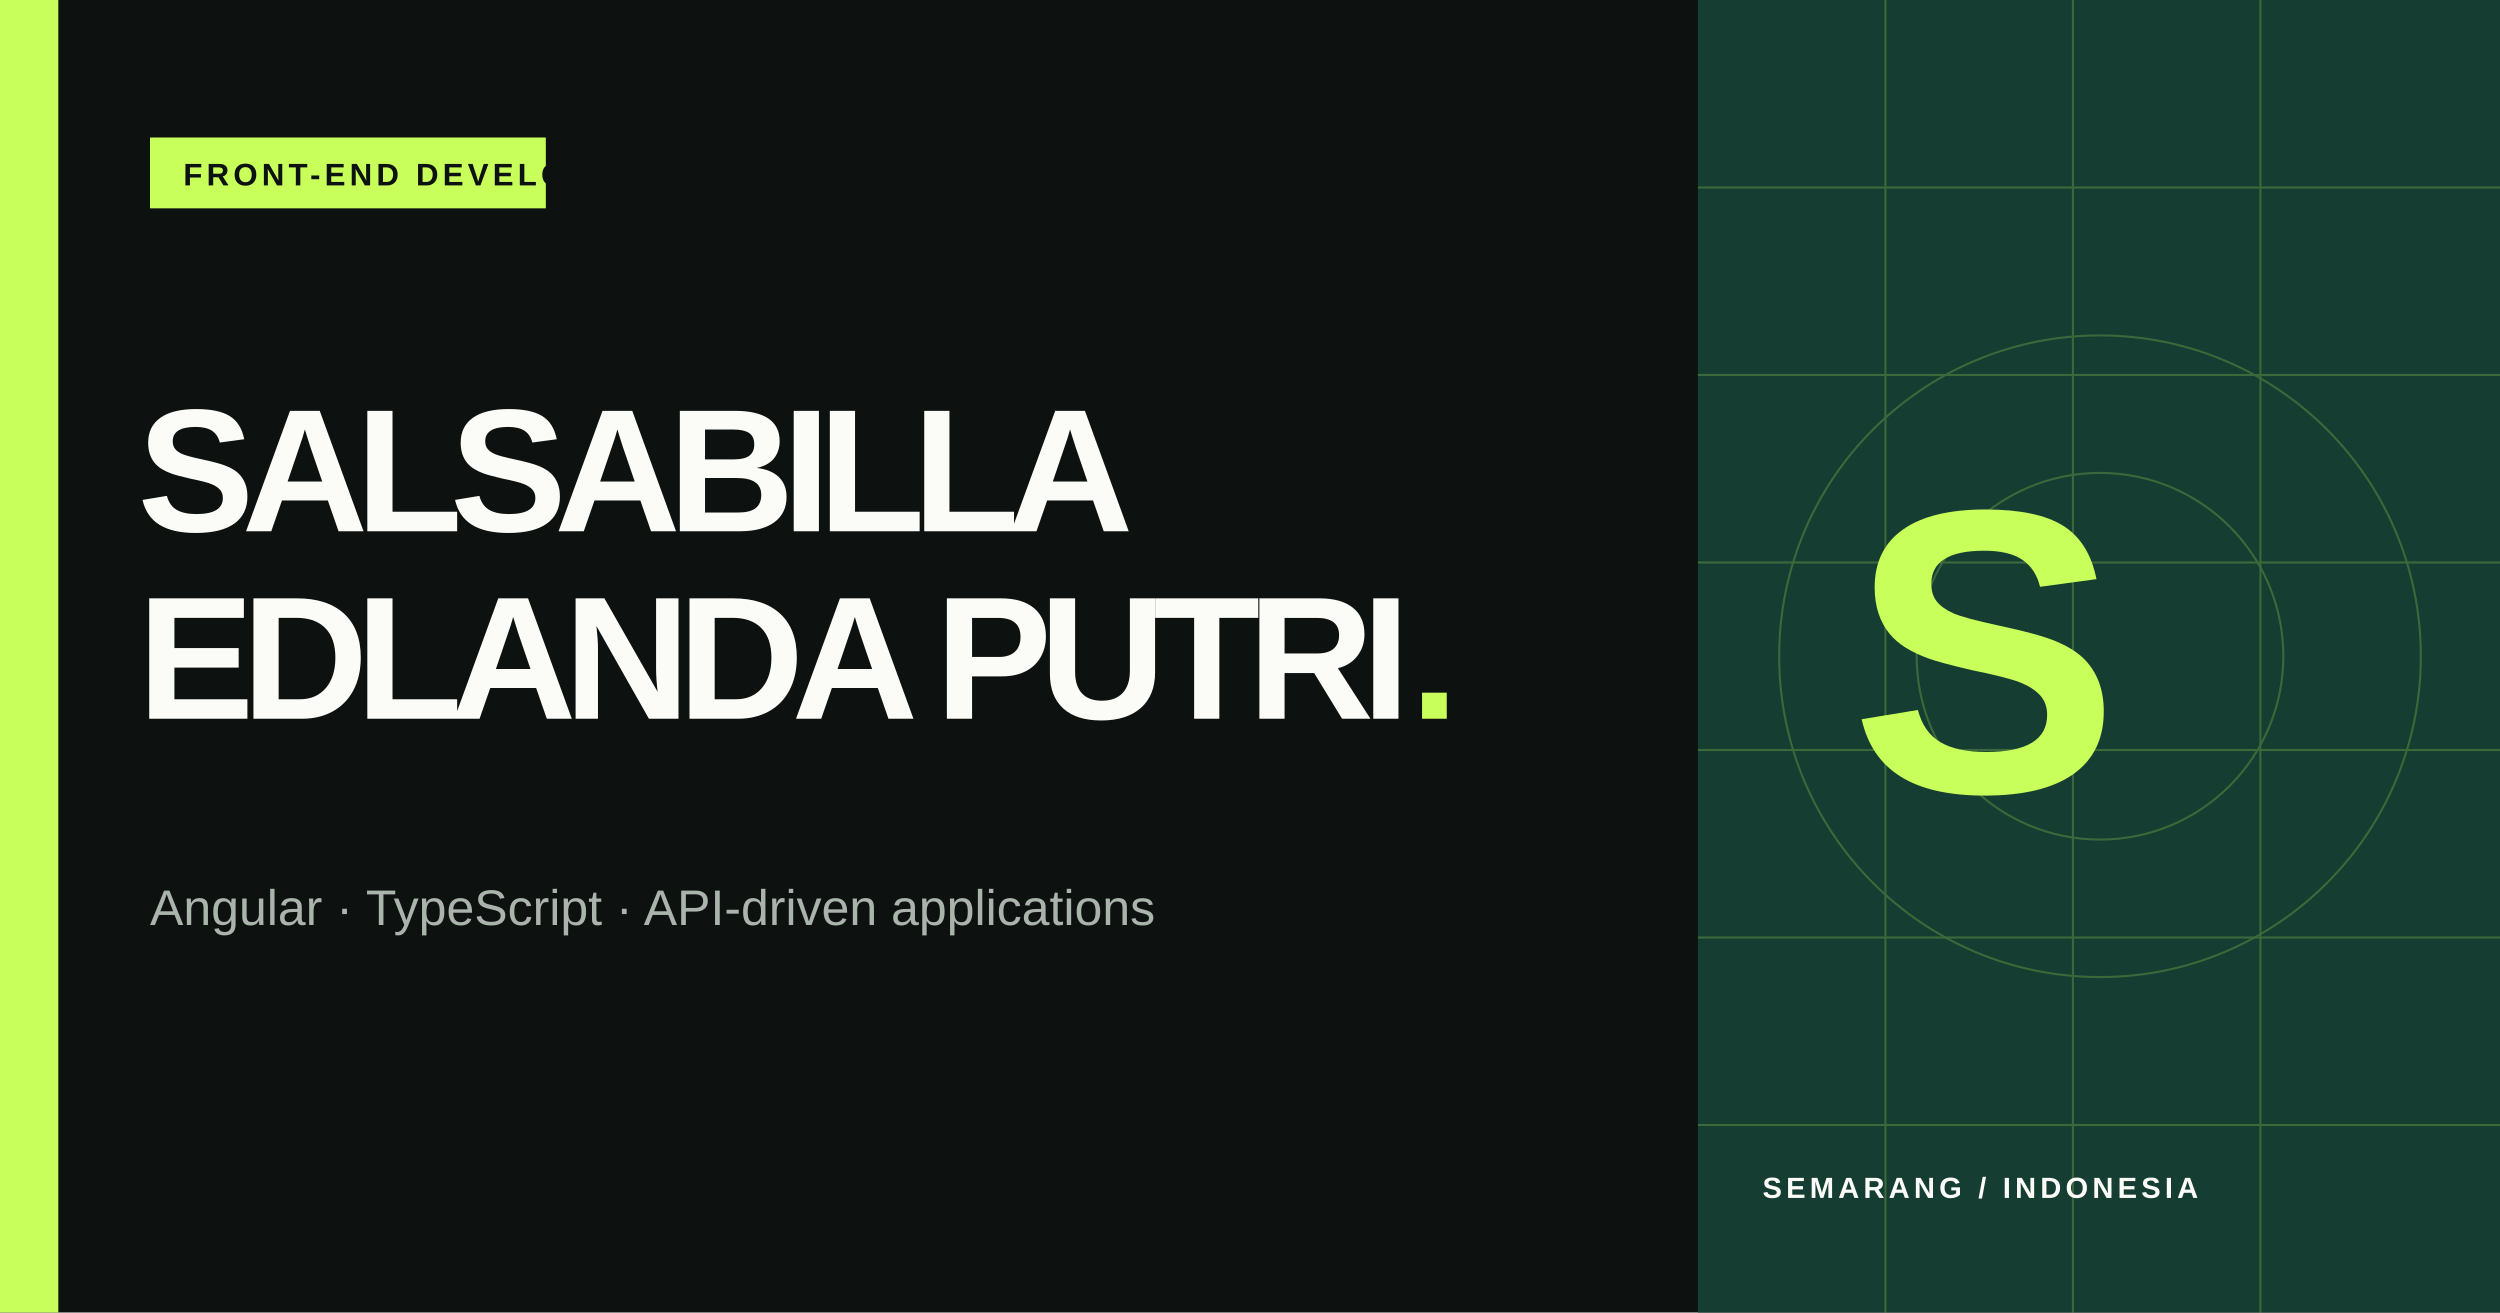
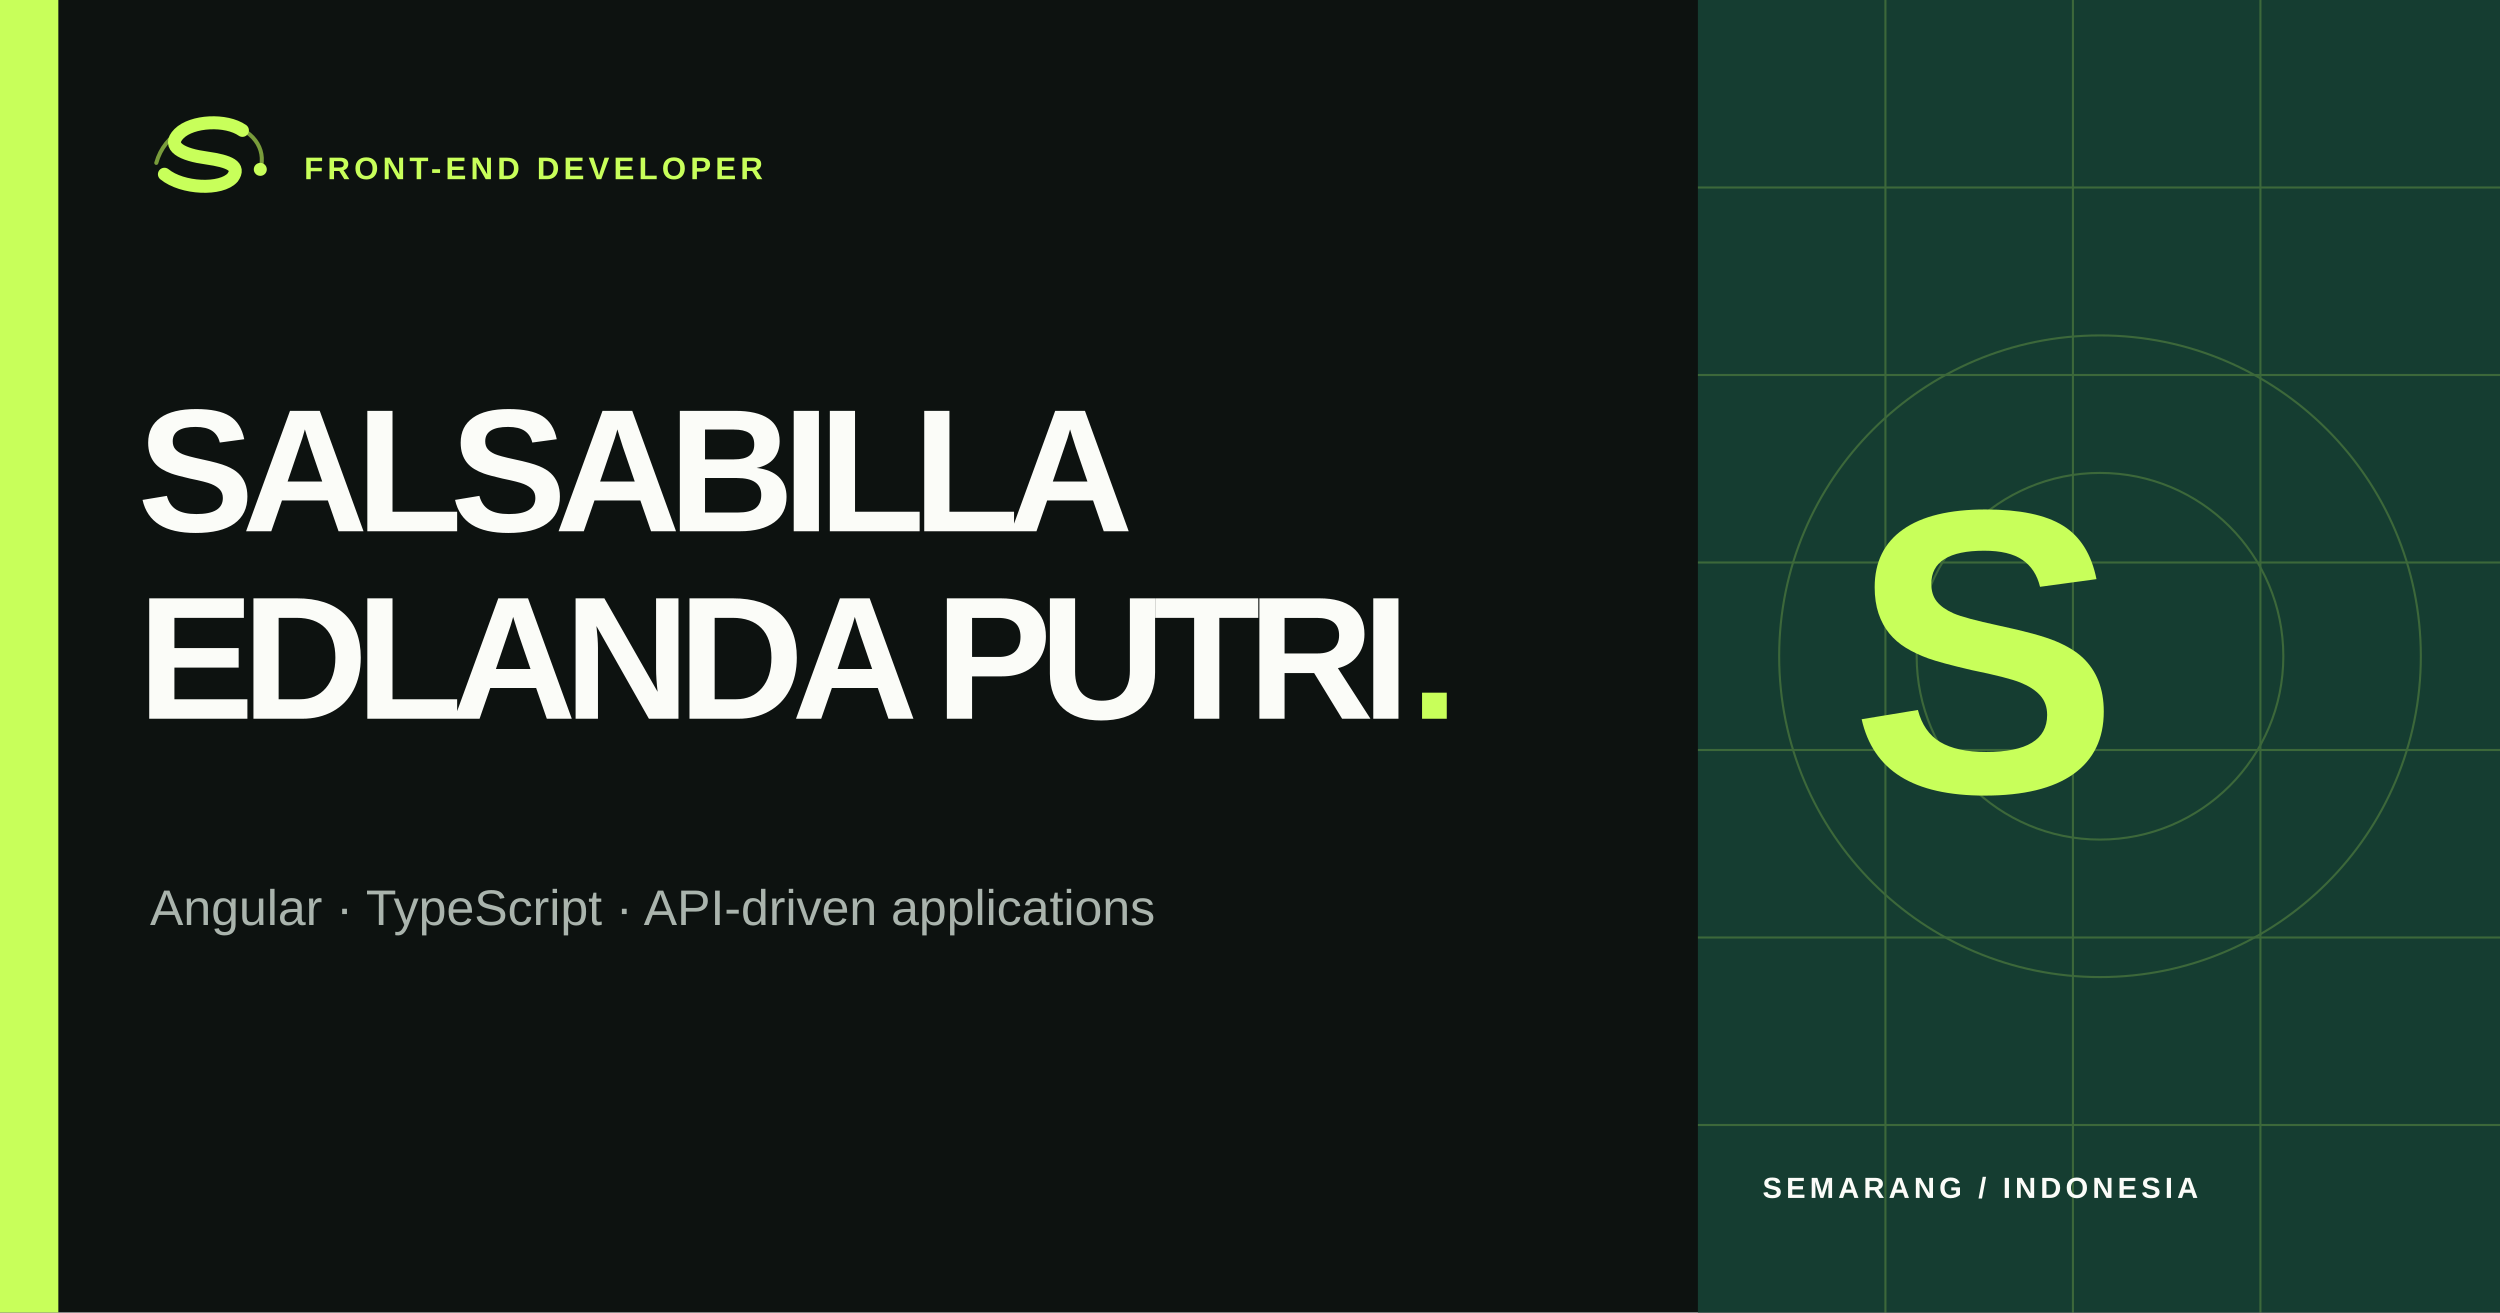
<svg xmlns="http://www.w3.org/2000/svg" viewBox="0 0 1200 630" width="1200" height="630">
  <rect width="1200" height="630" fill="#0D1210" />
  <rect x="0" y="0" width="28" height="630" fill="#C8FF5A" />
  <rect x="815" y="0" width="385" height="630" fill="#153D31" />
  <g fill="none" stroke="#C8FF5A" opacity=".22">
    <path d="M815 90h385M815 180h385M815 270h385M815 360h385M815 450h385M815 540h385" />
    <path d="M905 0v630M995 0v630M1085 0v630" />
    <circle cx="1008" cy="315" r="154" />
    <circle cx="1008" cy="315" r="88" />
  </g>
-   <rect x="72" y="66" width="190" height="34" fill="#C8FF5A" />
-   <text x="88" y="89" fill="#0D1210" font-family="Arial, sans-serif" font-size="15" font-weight="900" letter-spacing="2">FRONT-END DEVELOPER</text>
+   <g transform="translate(68 54) scale(.78)" fill="none" stroke="#C8FF5A" stroke-linecap="round">
+     <path d="M9 31C14 13 32 3 52 7C68 10 77 22 73 35" stroke-width="2.5" opacity=".58" />
+     <path d="M62 11C52 4 31 5 23 13C15 21 25 26 40 28C54 30 61 33 56 40C49 48 25 47 14 38" stroke-linejoin="round" stroke-width="8" />
+     <circle cx="73" cy="35" r="4" fill="#C8FF5A" stroke="none" />
+   </g>
+   <text x="146" y="86" fill="#C8FF5A" font-family="Arial, sans-serif" font-size="15" font-weight="900" letter-spacing="2">FRONT-END DEVELOPER</text>
  <text x="66" y="255" fill="#FBFCF8" font-family="Arial, sans-serif" font-size="84" font-weight="900" letter-spacing="-6">SALSABILLA</text>
  <text x="66" y="345" fill="#FBFCF8" font-family="Arial, sans-serif" font-size="84" font-weight="900" letter-spacing="-6">EDLANDA PUTRI<tspan fill="#C8FF5A">.</tspan>
  </text>
  <text x="72" y="444" fill="#AAB4AD" font-family="Arial, sans-serif" font-size="24">Angular · TypeScript · API-driven applications</text>
  <text x="888" y="380" fill="#C8FF5A" font-family="Arial, sans-serif" font-size="194" font-weight="900" letter-spacing="-15">S</text>
  <text x="846" y="575" fill="#FBFCF8" font-family="Arial, sans-serif" font-size="14" font-weight="700" letter-spacing="2">SEMARANG / INDONESIA</text>
</svg>
